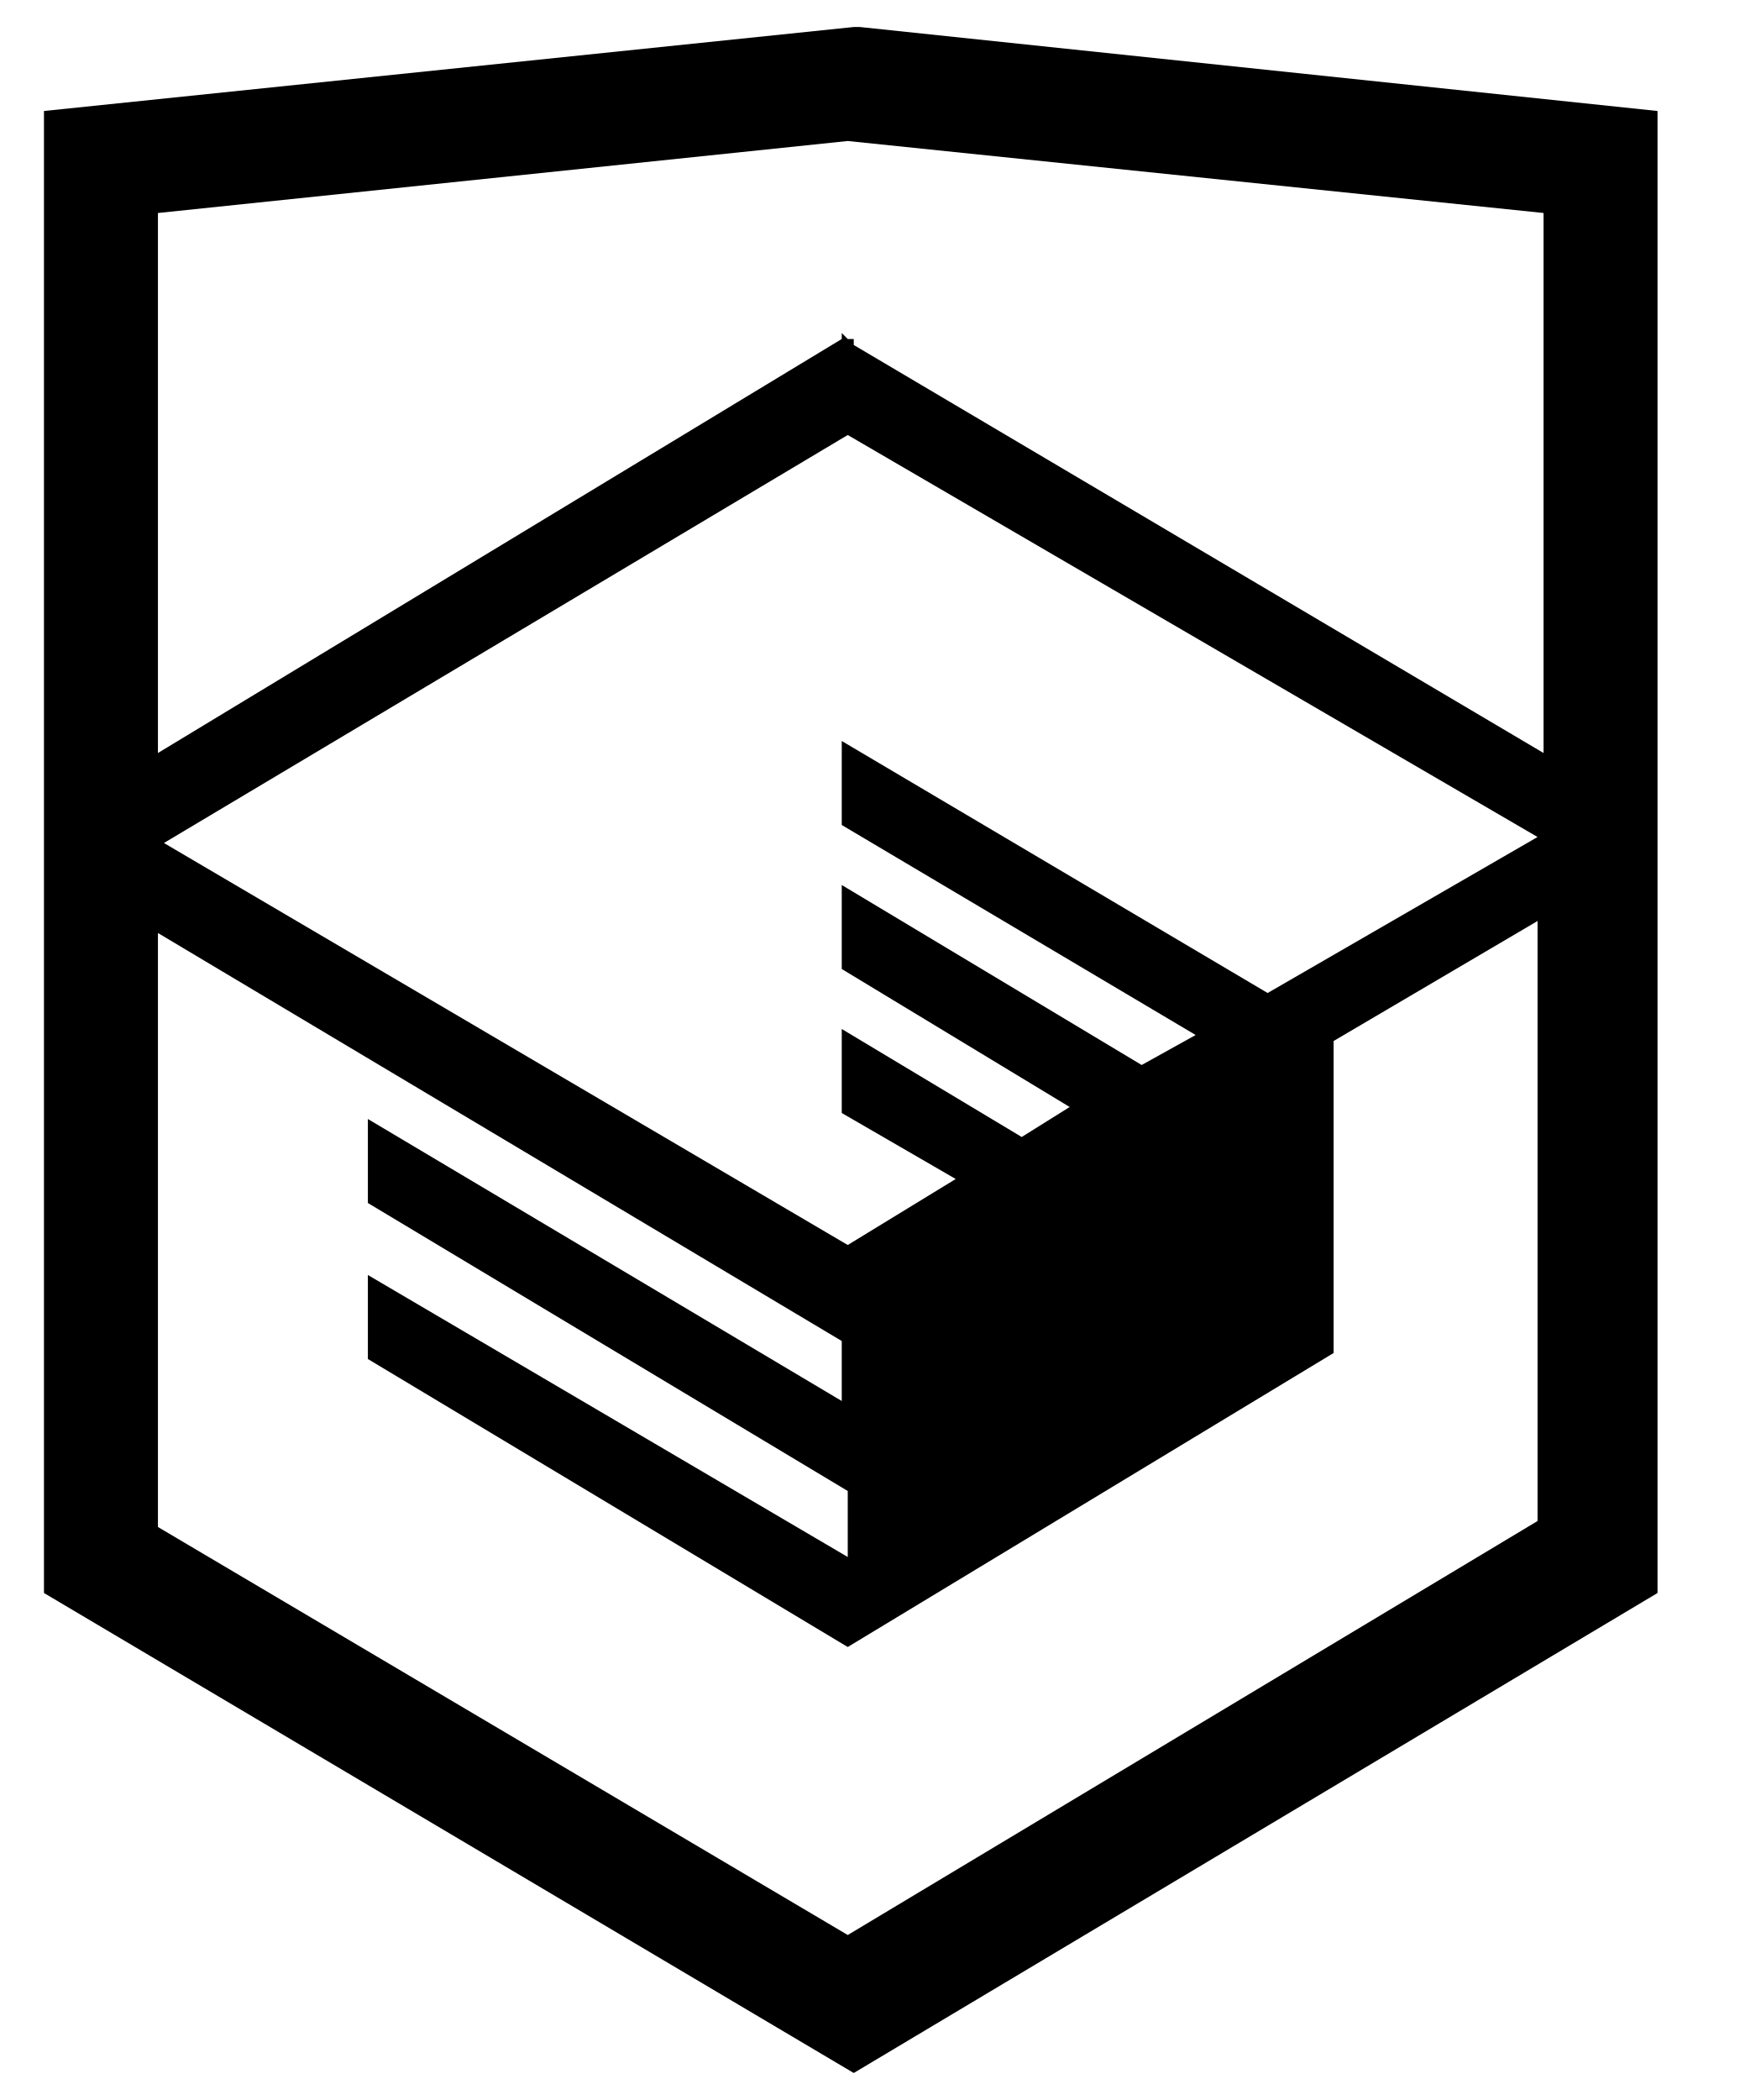
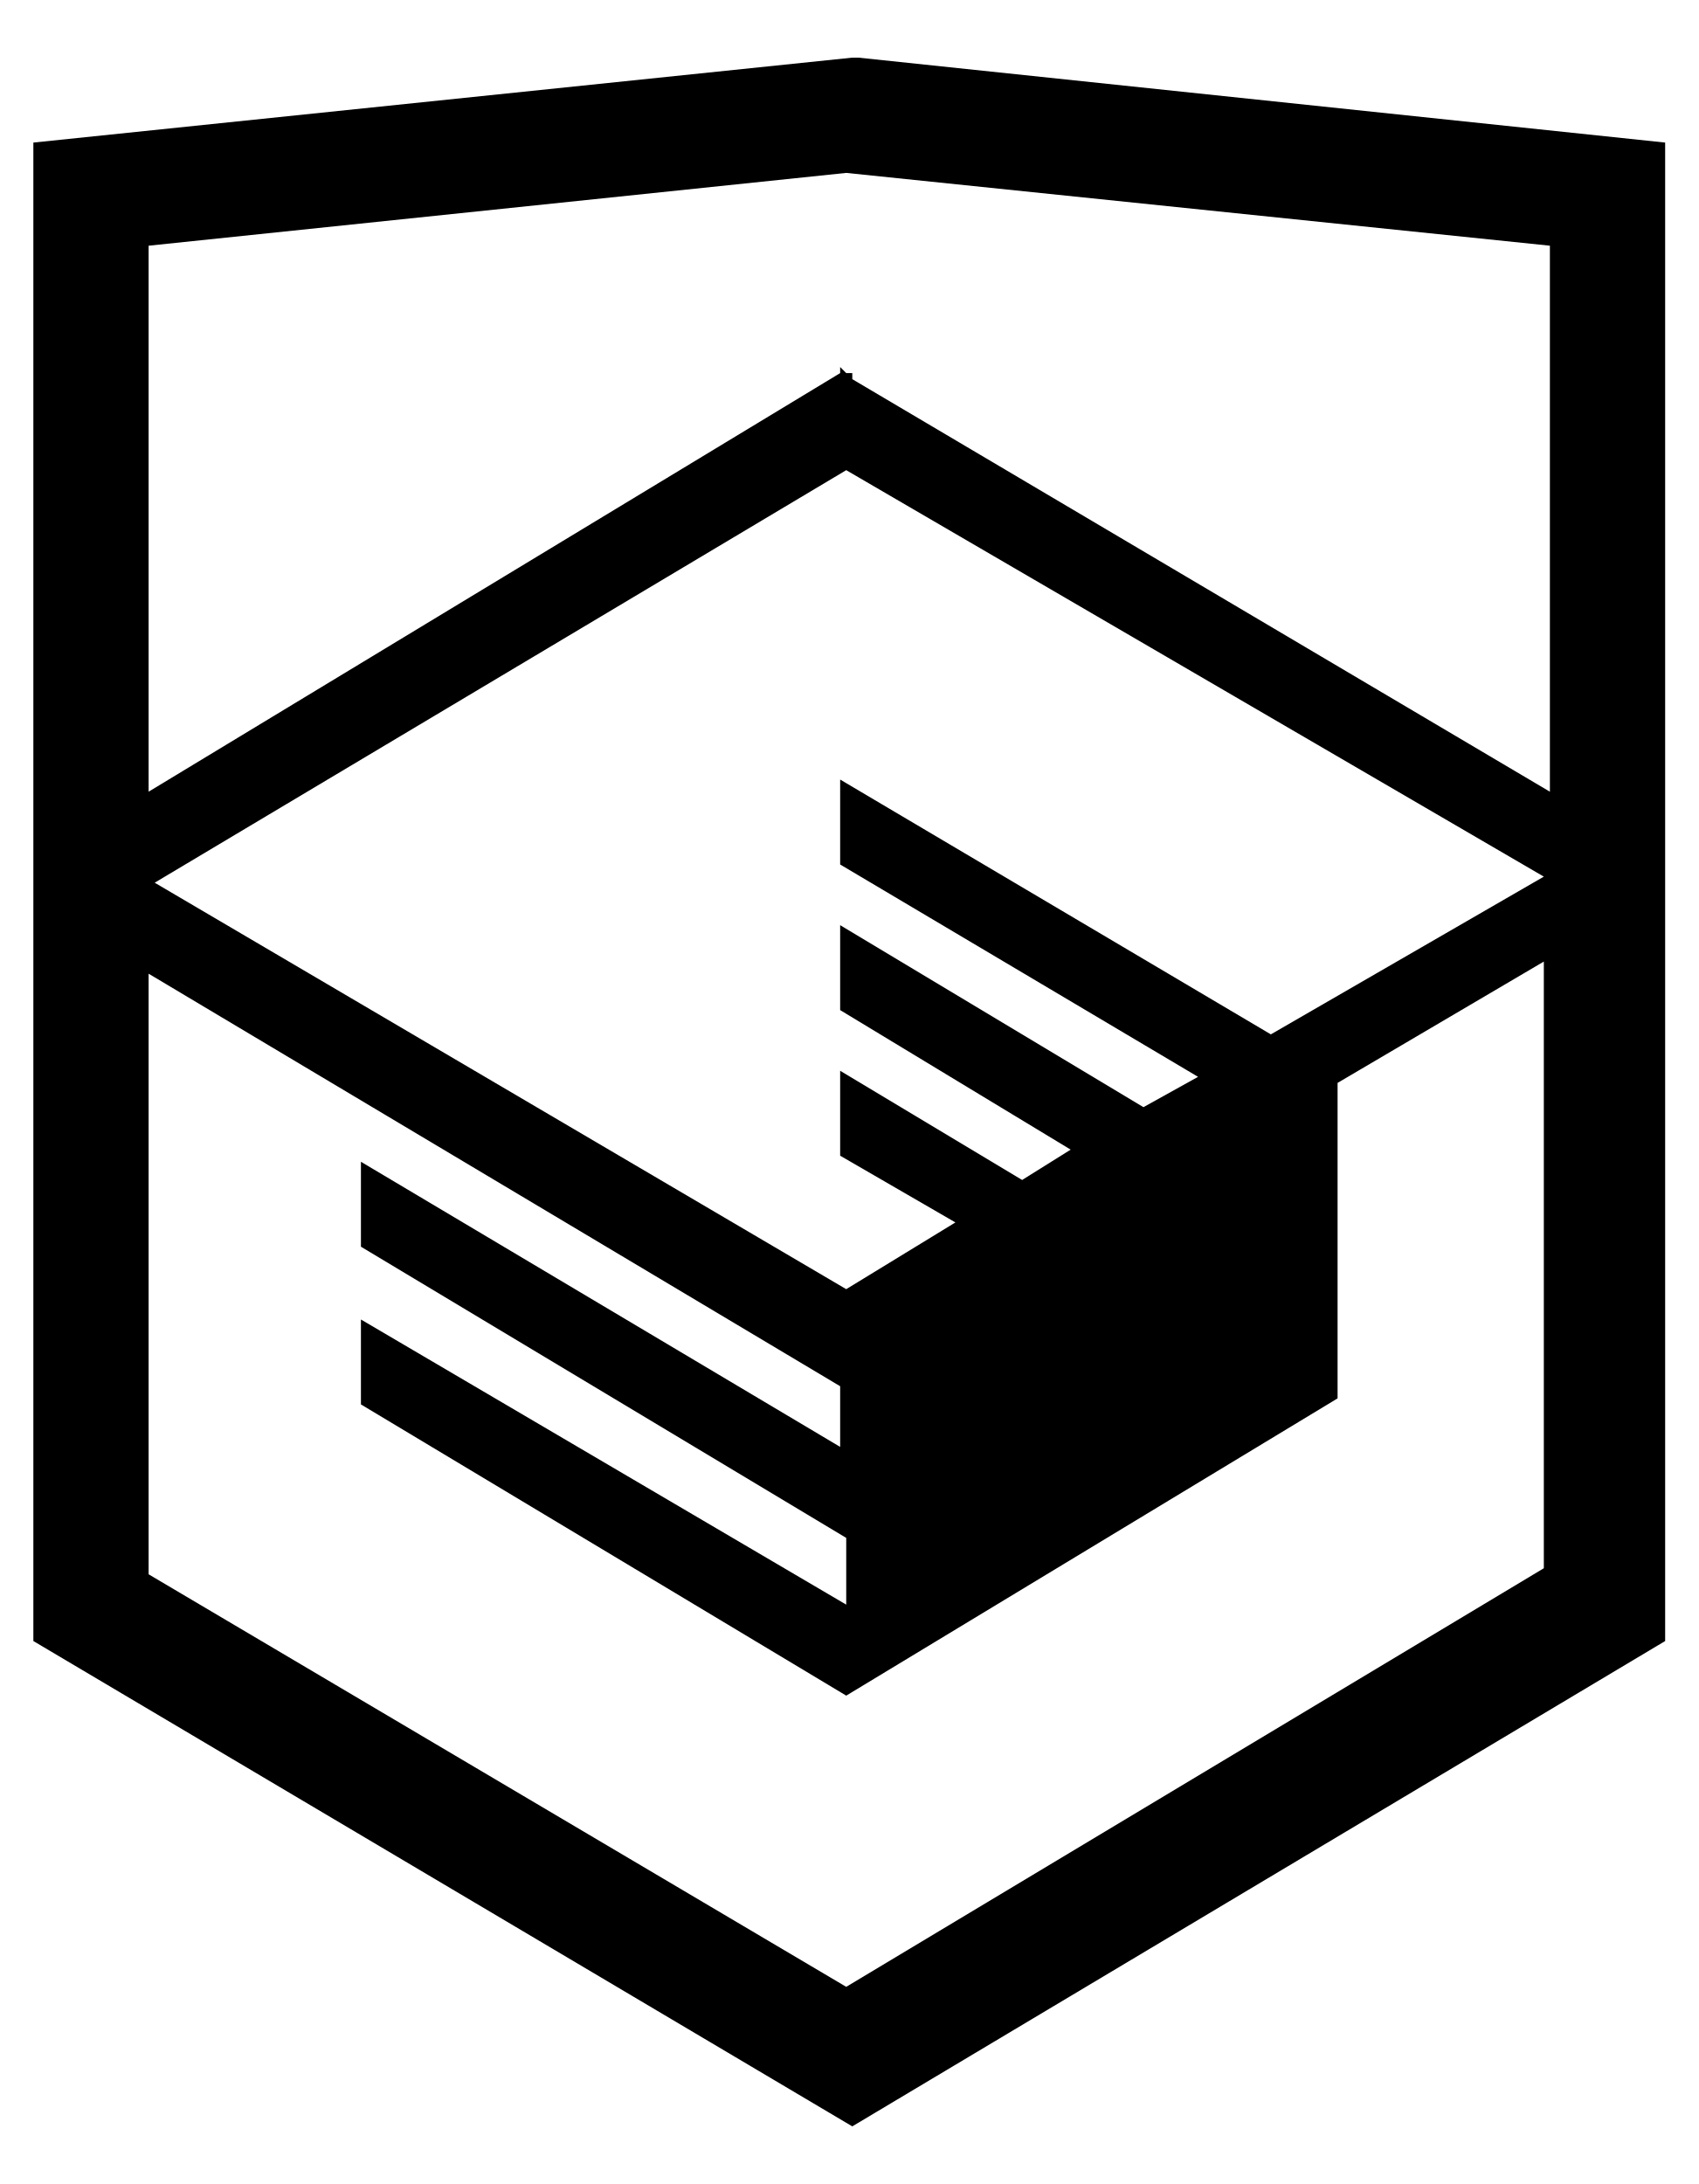
- <svg xmlns="http://www.w3.org/2000/svg" width="29" height="35" viewBox="0 0 29 35">
-   <g clip-path="url(#clip0_58892_1142)">
-     <path d="M14.333 0.45H14.233L0.733 1.85V26.55L14.233 34.55L27.633 26.55V1.85L14.333 0.45ZM25.733 12.55L14.233 5.75V5.65H14.133L14.033 5.55V5.65L2.633 12.55V3.55L14.133 2.35L25.733 3.55V12.55ZM14.133 7.25L25.633 13.95L21.133 16.55L14.033 12.35V13.75L19.933 17.25L19.033 17.75L14.033 14.75V16.15L17.833 18.45L17.033 18.95L14.033 17.15V18.55L15.933 19.65L14.133 20.75L2.733 14.05L14.133 7.25ZM2.633 15.55L14.033 22.35V23.35L6.133 18.65V20.05L14.133 24.85V25.95L6.133 21.25V22.65L14.133 27.45L22.233 22.55V17.35L25.633 15.35V25.35L14.133 32.25L2.633 25.45V15.55Z" />
-   </g>
+ <svg xmlns="http://www.w3.org/2000/svg" width="28" height="36" viewBox="0 0 28 36">
+   <path d="M14.15 0.95H14.05L0.55 2.35V27.05L14.05 35.05L27.45 27.05V2.35L14.15 0.95ZM25.55 13.05L14.05 6.25V6.15H13.95L13.85 6.05V6.15L2.45 13.05V4.05L13.95 2.85L25.55 4.05V13.05ZM13.95 7.75L25.45 14.45L20.95 17.05L13.85 12.85V14.25L19.75 17.75L18.85 18.25L13.85 15.25V16.65L17.65 18.95L16.85 19.45L13.85 17.65V19.05L15.75 20.15L13.95 21.25L2.55 14.55L13.95 7.75ZM2.45 16.05L13.85 22.85V23.85L5.95 19.15V20.55L13.95 25.35V26.45L5.95 21.75V23.15L13.95 27.95L22.05 23.05V17.85L25.45 15.85V25.85L13.95 32.75L2.45 25.95V16.05Z" />
  <defs>
-     <clipPath id="clip0_58892_1142">
-       <rect width="28" height="35" transform="translate(0.183105)" />
+     <clipPath id="clip0_67435_1055">
+       <rect width="28" height="36" transform="translate(0 0.5)" />
    </clipPath>
  </defs>
</svg>
